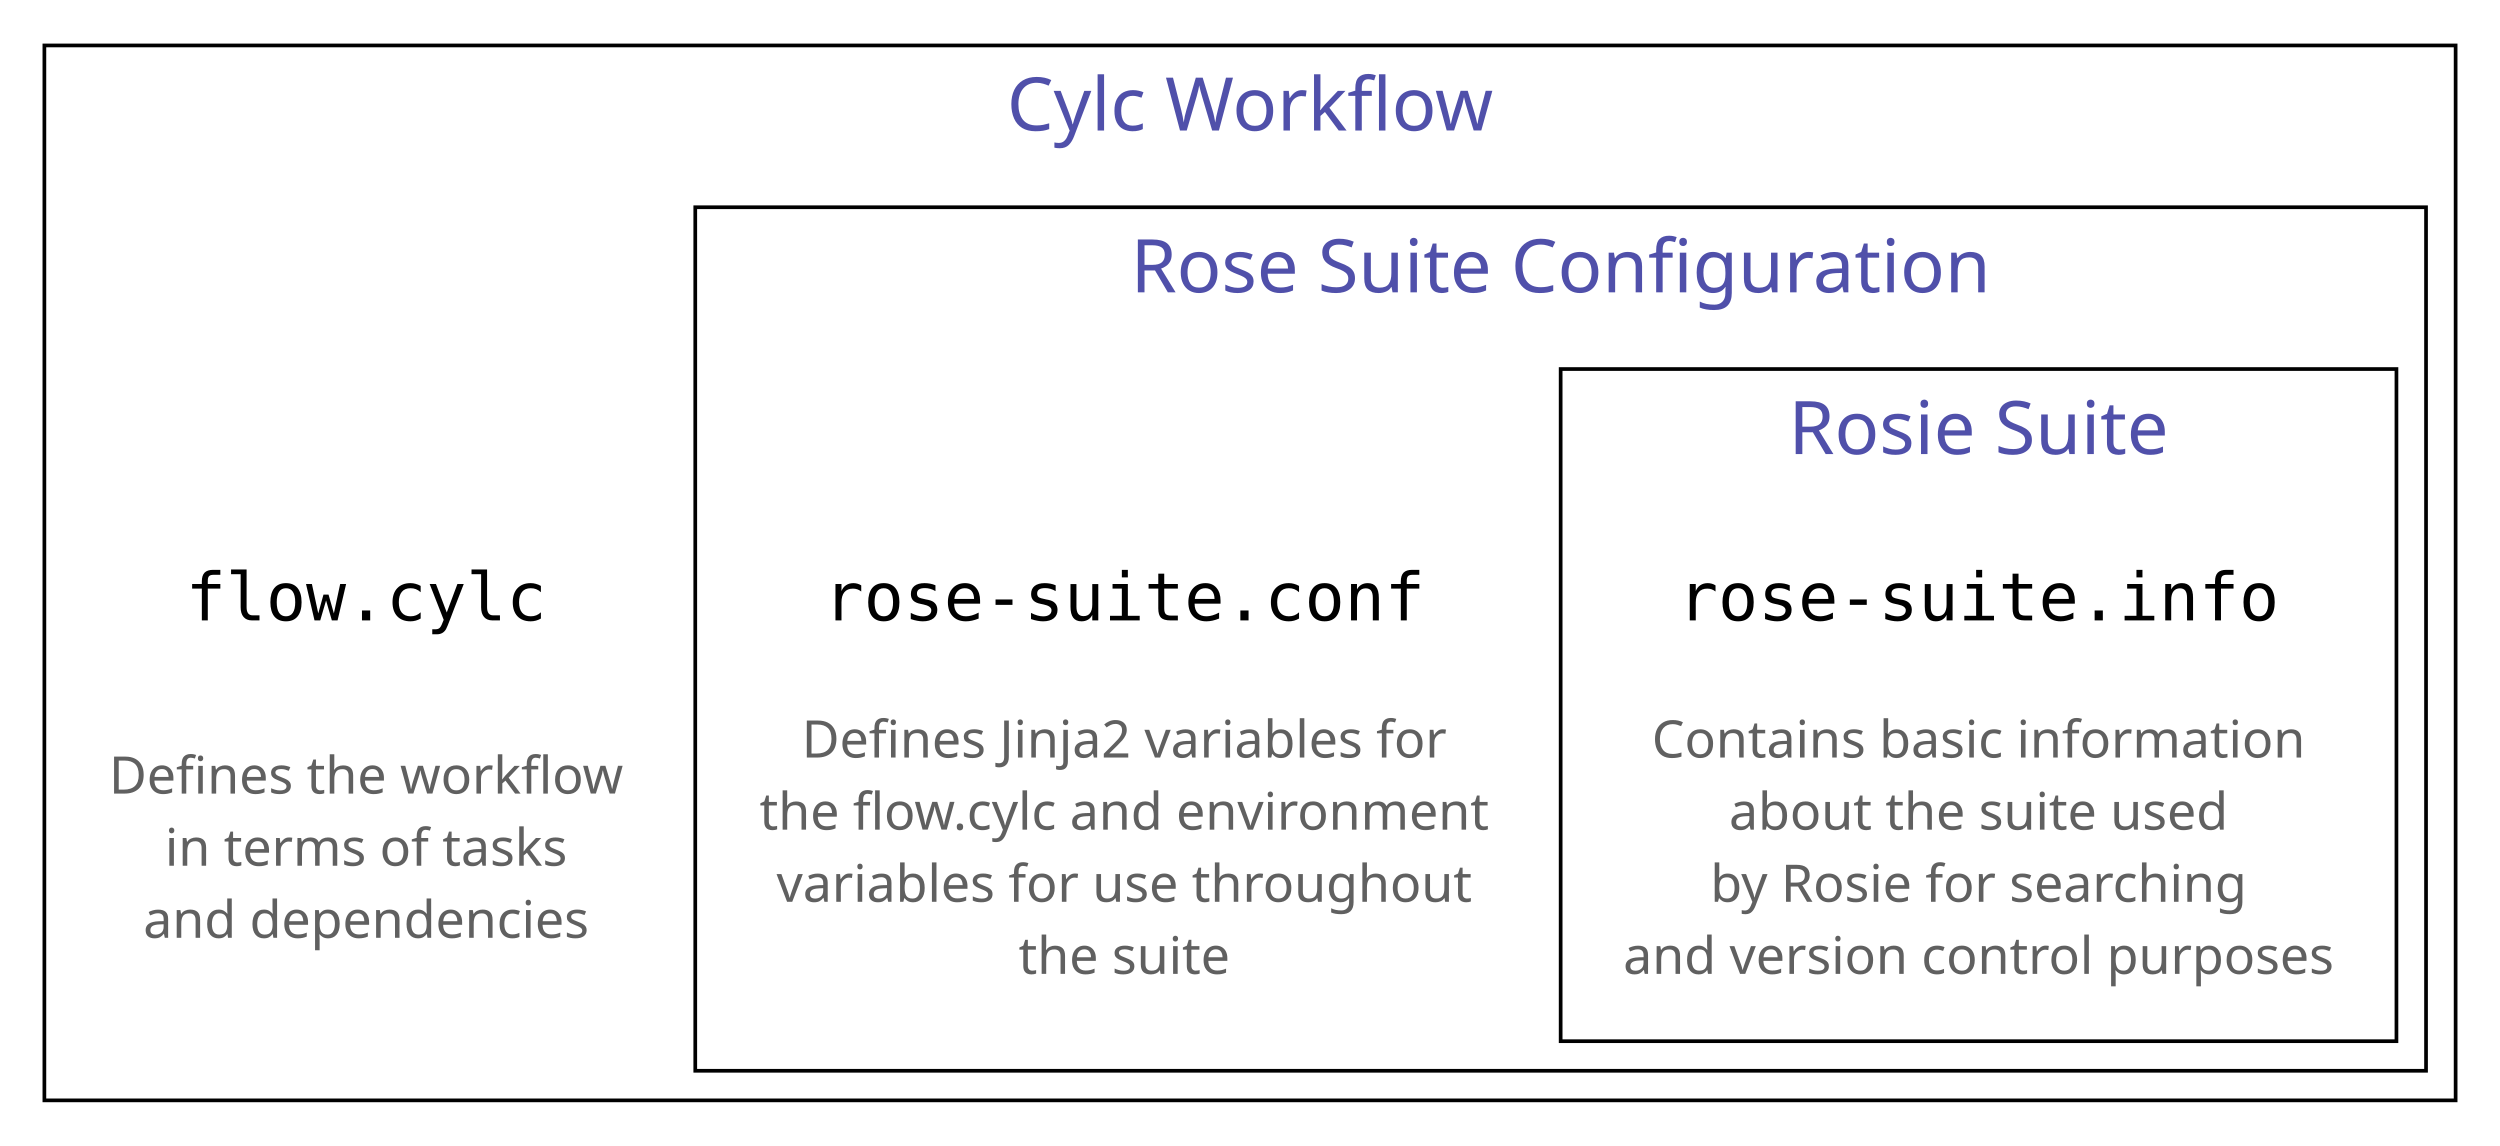
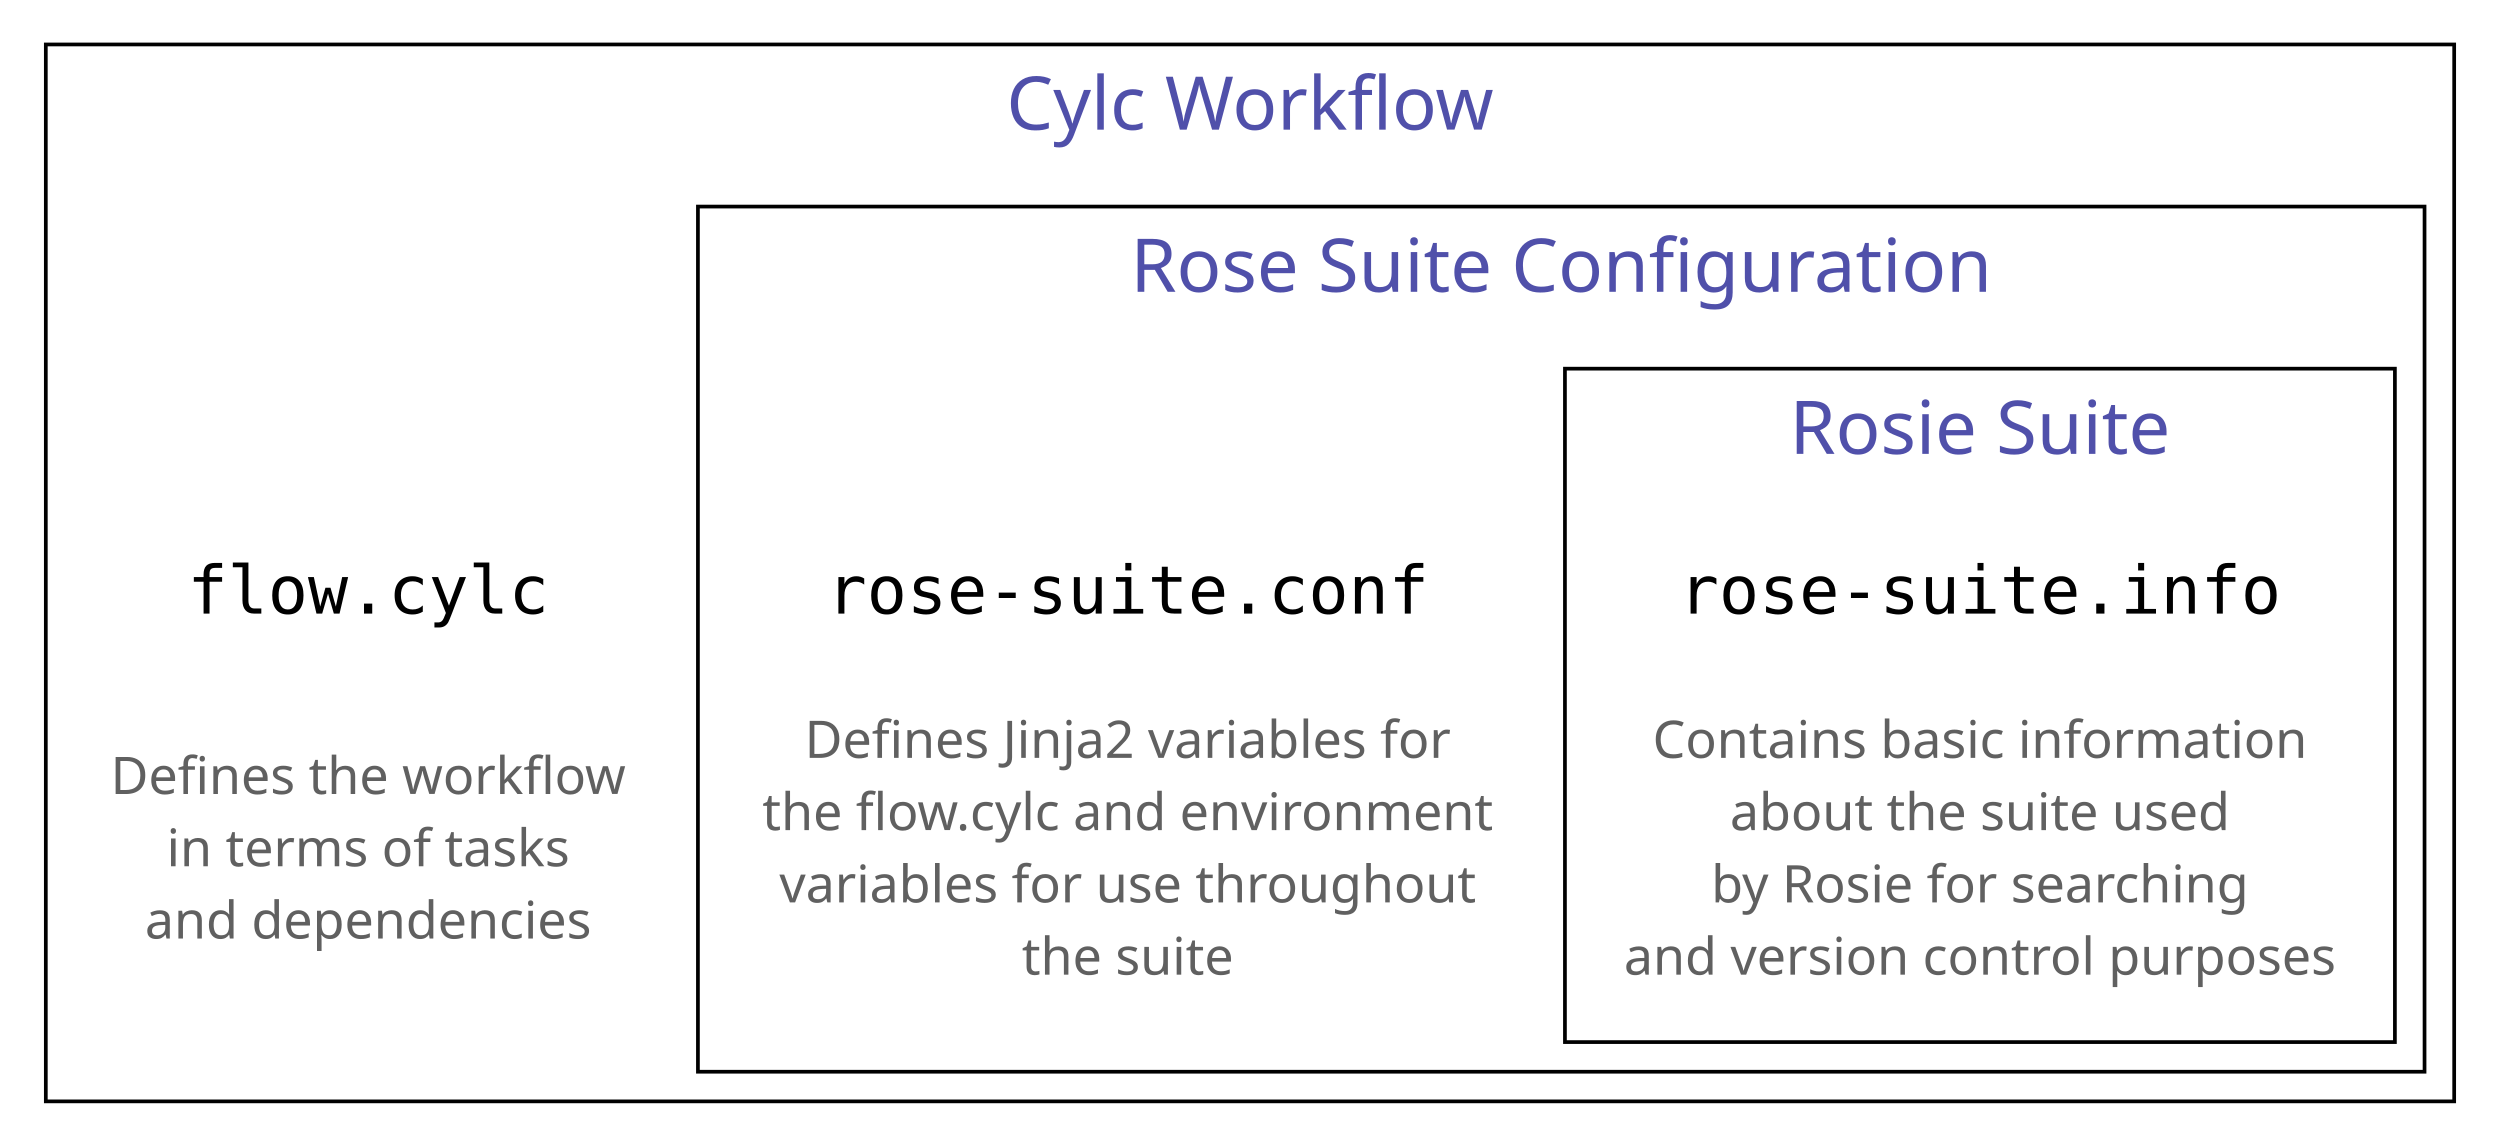
- <svg xmlns="http://www.w3.org/2000/svg" width="504pt" height="231pt" viewBox="0.00 0.00 504.00 230.57">
-   <g id="graph0" class="graph" transform="scale(0.745562 0.745562) rotate(0) translate(4 305.25)">
-     <polygon fill="none" stroke="none" points="-4,4 -4,-305.25 672,-305.25 672,4 -4,4" />
+ <svg xmlns="http://www.w3.org/2000/svg" width="504pt" height="231pt" viewBox="0.00 0.00 504.00 231.25">
+   <g id="graph0" class="graph" transform="scale(0.747774 0.747774) rotate(0) translate(4 305.25)">
+     <polygon fill="none" stroke="none" points="-4,4 -4,-305.25 670,-305.25 670,4 -4,4" />
    <g id="clust1" class="cluster">
-       <polygon fill="none" stroke="black" points="8,-8 8,-293.25 660,-293.25 660,-8 8,-8" />
-       <text text-anchor="middle" x="334" y="-270.25" font-family="sans" font-size="20.00" fill="#5050aa">Cylc Workflow</text>
+       <polygon fill="none" stroke="black" points="8,-8 8,-293.25 658,-293.25 658,-8 8,-8" />
+       <text text-anchor="middle" x="333" y="-270.25" font-family="sans" font-size="20.00" fill="#5050aa">Cylc Workflow</text>
    </g>
    <g id="clust2" class="cluster">
-       <polygon fill="none" stroke="black" points="184,-16 184,-249.5 652,-249.5 652,-16 184,-16" />
-       <text text-anchor="middle" x="418" y="-226.5" font-family="sans" font-size="20.00" fill="#5050aa">Rose Suite Configuration</text>
+       <polygon fill="none" stroke="black" points="184,-16 184,-249.5 650,-249.5 650,-16 184,-16" />
+       <text text-anchor="middle" x="417" y="-226.5" font-family="sans" font-size="20.00" fill="#5050aa">Rose Suite Configuration</text>
    </g>
    <g id="clust3" class="cluster">
-       <polygon fill="none" stroke="black" points="418,-24 418,-205.75 644,-205.75 644,-24 418,-24" />
-       <text text-anchor="middle" x="531" y="-182.75" font-family="sans" font-size="20.00" fill="#5050aa">Rosie Suite</text>
+       <polygon fill="none" stroke="black" points="418,-24 418,-205.75 642,-205.75 642,-24 418,-24" />
+       <text text-anchor="middle" x="530" y="-182.75" font-family="sans" font-size="20.00" fill="#5050aa">Rosie Suite</text>
    </g>
    <g id="node1" class="node">
-       <text text-anchor="middle" x="95" y="-137.78" font-family="mono" font-size="18.00">flow.cylc</text>
+       <text text-anchor="middle" x="95" y="-139.65" font-family="mono" font-size="18.00">flow.cylc</text>
    </g>
    <g id="node2" class="node">
      <text text-anchor="middle" x="95" y="-90.95" font-family="sans" font-size="14.00" fill="#606060">Defines the workflow</text>
      <text text-anchor="middle" x="95" y="-71.45" font-family="sans" font-size="14.00" fill="#606060">in terms of tasks</text>
      <text text-anchor="middle" x="95" y="-51.95" font-family="sans" font-size="14.00" fill="#606060">and dependencies</text>
    </g>
    <g id="node3" class="node">
-       <text text-anchor="middle" x="300" y="-137.78" font-family="mono" font-size="18.00">rose-suite.conf</text>
+       <text text-anchor="middle" x="300" y="-139.65" font-family="mono" font-size="18.00">rose-suite.conf</text>
    </g>
    <g id="node4" class="node">
      <text text-anchor="middle" x="300" y="-100.7" font-family="sans" font-size="14.00" fill="#606060">Defines Jinja2 variables for</text>
      <text text-anchor="middle" x="300" y="-81.2" font-family="sans" font-size="14.00" fill="#606060">the flow.cylc and environment</text>
      <text text-anchor="middle" x="300" y="-61.7" font-family="sans" font-size="14.00" fill="#606060">variables for use throughout</text>
      <text text-anchor="middle" x="300" y="-42.2" font-family="sans" font-size="14.00" fill="#606060">the suite</text>
    </g>
    <g id="node5" class="node">
-       <text text-anchor="middle" x="531" y="-137.78" font-family="mono" font-size="18.00">rose-suite.info</text>
+       <text text-anchor="middle" x="530" y="-139.65" font-family="mono" font-size="18.00">rose-suite.info</text>
    </g>
    <g id="node6" class="node">
-       <text text-anchor="middle" x="531" y="-100.7" font-family="sans" font-size="14.00" fill="#606060">Contains basic information</text>
-       <text text-anchor="middle" x="531" y="-81.2" font-family="sans" font-size="14.00" fill="#606060">about the suite used</text>
-       <text text-anchor="middle" x="531" y="-61.7" font-family="sans" font-size="14.00" fill="#606060">by Rosie for searching</text>
-       <text text-anchor="middle" x="531" y="-42.2" font-family="sans" font-size="14.00" fill="#606060">and version control purposes</text>
+       <text text-anchor="middle" x="530" y="-100.7" font-family="sans" font-size="14.00" fill="#606060">Contains basic information</text>
+       <text text-anchor="middle" x="530" y="-81.2" font-family="sans" font-size="14.00" fill="#606060">about the suite used</text>
+       <text text-anchor="middle" x="530" y="-61.7" font-family="sans" font-size="14.00" fill="#606060">by Rosie for searching</text>
+       <text text-anchor="middle" x="530" y="-42.2" font-family="sans" font-size="14.00" fill="#606060">and version control purposes</text>
    </g>
  </g>
</svg>
